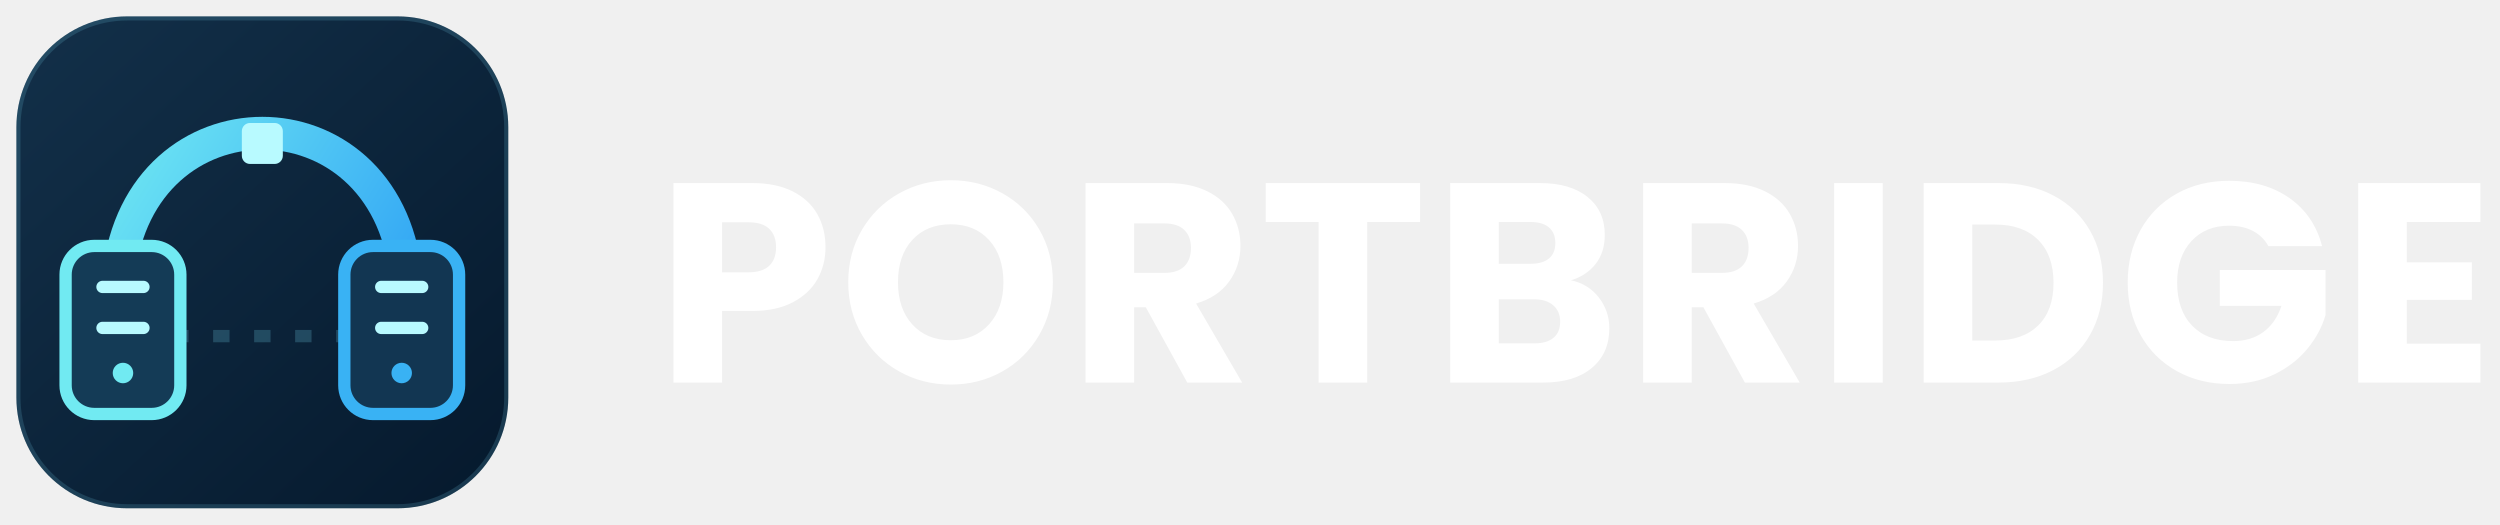
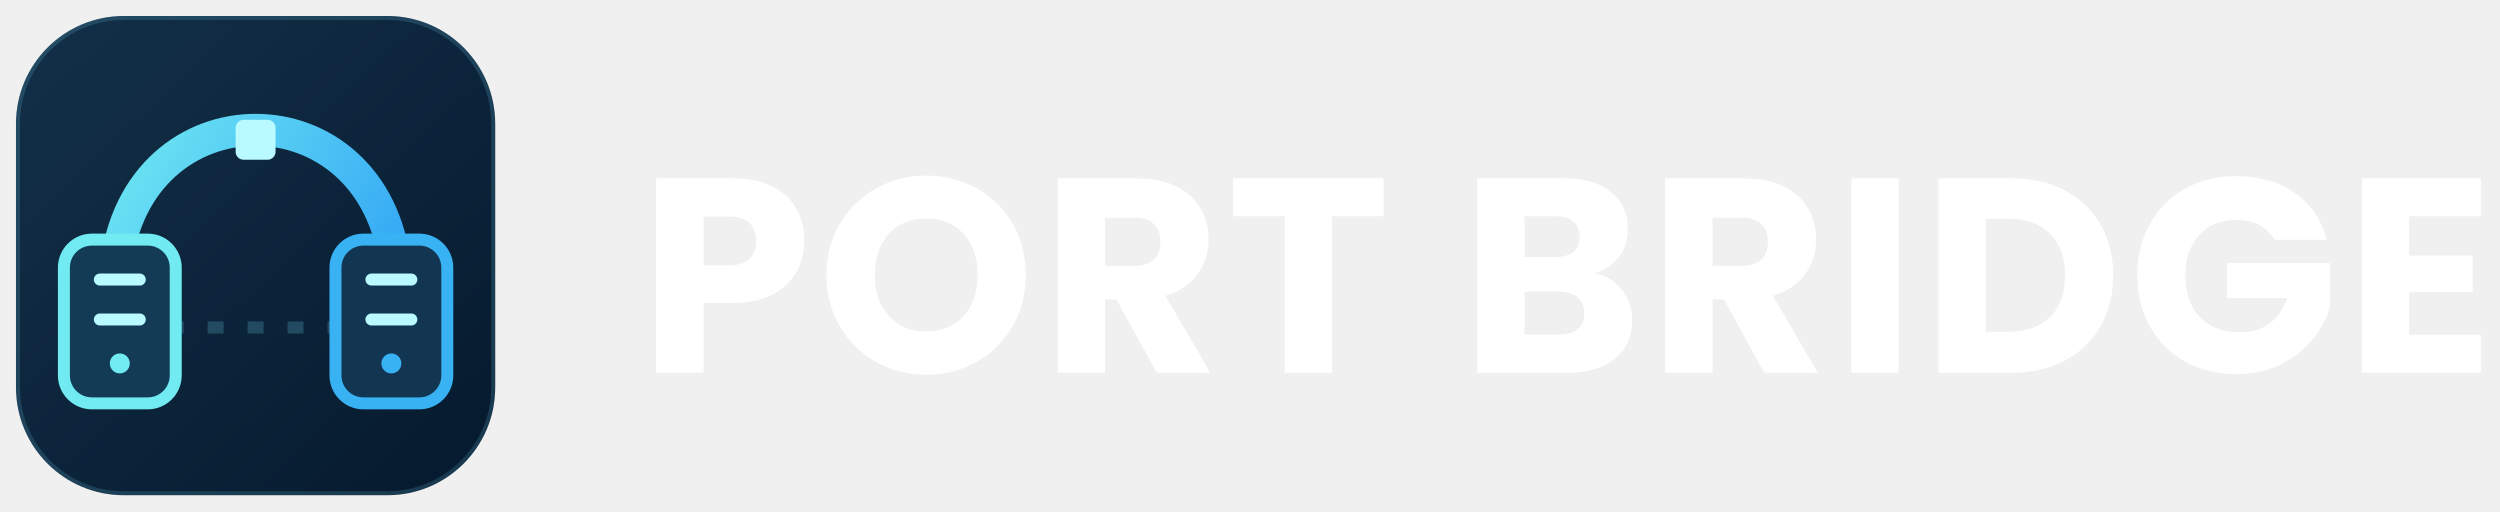
- <svg xmlns="http://www.w3.org/2000/svg" width="114.357" height="24" viewBox="0 0 114.357 24" fill="none">
+ <svg xmlns="http://www.w3.org/2000/svg" width="117.373" height="24" viewBox="0 0 117.373 24" fill="none">
  <g transform="scale(.1875)">
    <defs>
      <linearGradient id="portbridge-bg" x1="12" y1="8" x2="116" y2="120" gradientUnits="userSpaceOnUse">
        <stop stop-color="#122F48" />
        <stop offset="1" stop-color="#061A2E" />
      </linearGradient>
      <linearGradient id="portbridge-link" x1="24" y1="35" x2="105" y2="85" gradientUnits="userSpaceOnUse">
        <stop stop-color="#71EAF2" />
        <stop offset="1" stop-color="#299CF5" />
      </linearGradient>
    </defs>
    <rect x="4" y="4" width="120" height="120" rx="27" fill="url(#portbridge-bg)" />
    <rect x="4.5" y="4.5" width="119" height="119" rx="26.5" stroke="#70C8E3" stroke-opacity=".18" />
    <path d="M29 67C34 21 94 21 99 67" stroke="url(#portbridge-link)" stroke-width="8" stroke-linecap="round" />
    <path d="M42 82H86" stroke="#70C8E3" stroke-opacity=".24" stroke-width="3" stroke-dasharray="4 6" />
    <rect x="16" y="60" width="28" height="41" rx="7" fill="#143B56" stroke="#71EAF2" stroke-width="3" />
    <rect x="84" y="60" width="28" height="41" rx="7" fill="#123652" stroke="#39B2F4" stroke-width="3" />
    <path d="M25 70H35M25 80H35M93 70H103M93 80H103" stroke="#B8FAFF" stroke-width="3" stroke-linecap="round" />
    <circle cx="30" cy="91" r="2.5" fill="#71EAF2" />
    <circle cx="98" cy="91" r="2.5" fill="#39B2F4" />
    <rect x="59" y="30" width="10" height="10" rx="2" fill="#B8FAFF" />
  </g>
-   <g aria-label="PORTBRIDGE" fill="#FFFFFF" transform="translate(30 17.5) scale(0.013 -0.013)">
-     <path d="M339 252H233V0H62V702H339Q423 702 481.0 673.0Q539 644 568.0 593.0Q597 542 597 476Q597 415 569.0 364.5Q541 314 483.0 283.0Q425 252 339 252ZM423 476Q423 518 399.0 541.0Q375 564 326 564H233V388H326Q375 388 399.0 411.0Q423 434 423 476ZM677 353Q677 456 725.5 538.0Q774 620 856.5 666.0Q939 712 1038 712Q1137 712 1219.5 666.0Q1302 620 1349.5 538.0Q1397 456 1397 353Q1397 250 1349.0 167.5Q1301 85 1219.0 39.0Q1137 -7 1038 -7Q939 -7 856.5 39.0Q774 85 725.5 167.5Q677 250 677 353ZM1223 353Q1223 446 1172.5 501.5Q1122 557 1038 557Q953 557 902.5 502.0Q852 447 852 353Q852 260 902.5 204.5Q953 149 1038 149Q1122 149 1172.5 205.0Q1223 261 1223 353ZM1870 0 1724 265H1683V0H1512V702H1799Q1882 702 1940.5 673.0Q1999 644 2028.0 593.5Q2057 543 2057 481Q2057 411 2017.5 356.0Q1978 301 1901 278L2063 0ZM1683 386H1789Q1836 386 1859.5 409.0Q1883 432 1883 474Q1883 514 1859.5 537.0Q1836 560 1789 560H1683ZM2689 702V565H2503V0H2332V565H2146V702ZM3355 191Q3355 103 3293.5 51.5Q3232 0 3122 0H2795V702H3111Q3218 702 3278.5 653.0Q3339 604 3339 520Q3339 458 3306.5 417.0Q3274 376 3220 360Q3281 347 3318.0 299.5Q3355 252 3355 191ZM2966 418H3078Q3120 418 3142.5 436.5Q3165 455 3165 491Q3165 527 3142.5 546.0Q3120 565 3078 565H2966ZM3182 214Q3182 251 3157.5 272.0Q3133 293 3090 293H2966V138H3092Q3135 138 3158.5 157.5Q3182 177 3182 214ZM3832 0 3686 265H3645V0H3474V702H3761Q3844 702 3902.5 673.0Q3961 644 3990.0 593.5Q4019 543 4019 481Q4019 411 3979.5 356.0Q3940 301 3863 278L4025 0ZM3645 386H3751Q3798 386 3821.5 409.0Q3845 432 3845 474Q3845 514 3821.5 537.0Q3798 560 3751 560H3645ZM4317 702V0H4146V702ZM5092 351Q5092 248 5046.5 168.0Q5001 88 4917.5 44.0Q4834 0 4724 0H4461V702H4724Q4835 702 4918.0 658.0Q5001 614 5046.5 534.5Q5092 455 5092 351ZM4918 351Q4918 448 4864.0 502.0Q4810 556 4713 556H4632V148H4713Q4810 148 4864.0 201.0Q4918 254 4918 351ZM5674 480Q5655 515 5619.5 533.5Q5584 552 5536 552Q5453 552 5403.0 497.5Q5353 443 5353 352Q5353 255 5405.5 200.5Q5458 146 5550 146Q5613 146 5656.5 178.0Q5700 210 5720 270H5503V396H5875V237Q5856 173 5810.5 118.0Q5765 63 5695.0 29.0Q5625 -5 5537 -5Q5433 -5 5351.5 40.5Q5270 86 5224.5 167.0Q5179 248 5179 352Q5179 456 5224.5 537.5Q5270 619 5351.0 664.5Q5432 710 5536 710Q5662 710 5748.5 649.0Q5835 588 5863 480ZM6161 565V423H6390V291H6161V137H6420V0H5990V702H6420V565Z" />
+   <g aria-label="PORT BRIDGE" fill="#FFFFFF" transform="translate(30 17.5) scale(0.013 -0.013)">
+     <path d="M339 252H233V0H62V702H339Q423 702 481.0 673.0Q539 644 568.0 593.0Q597 542 597 476Q597 415 569.0 364.5Q541 314 483.0 283.0Q425 252 339 252ZM423 476Q423 518 399.0 541.0Q375 564 326 564H233V388H326Q375 388 399.0 411.0Q423 434 423 476ZM677 353Q677 456 725.5 538.0Q774 620 856.5 666.0Q939 712 1038 712Q1137 712 1219.5 666.0Q1302 620 1349.5 538.0Q1397 456 1397 353Q1397 250 1349.0 167.5Q1301 85 1219.0 39.0Q1137 -7 1038 -7Q939 -7 856.5 39.0Q774 85 725.5 167.5Q677 250 677 353ZM1223 353Q1223 446 1172.5 501.5Q1122 557 1038 557Q953 557 902.5 502.0Q852 447 852 353Q852 260 902.5 204.5Q953 149 1038 149Q1122 149 1172.5 205.0Q1223 261 1223 353ZM1870 0 1724 265H1683V0H1512V702H1799Q1882 702 1940.5 673.0Q1999 644 2028.0 593.5Q2057 543 2057 481Q2057 411 2017.5 356.0Q1978 301 1901 278L2063 0ZM1683 386H1789Q1836 386 1859.5 409.0Q1883 432 1883 474Q1883 514 1859.5 537.0Q1836 560 1789 560H1683ZM2689 702V565H2503V0H2332V565H2146V702ZM3587 191Q3587 103 3525.5 51.5Q3464 0 3354 0H3027V702H3343Q3450 702 3510.5 653.0Q3571 604 3571 520Q3571 458 3538.5 417.0Q3506 376 3452 360Q3513 347 3550.0 299.5Q3587 252 3587 191ZM3198 418H3310Q3352 418 3374.5 436.5Q3397 455 3397 491Q3397 527 3374.5 546.0Q3352 565 3310 565H3198ZM3414 214Q3414 251 3389.5 272.0Q3365 293 3322 293H3198V138H3324Q3367 138 3390.5 157.5Q3414 177 3414 214ZM4064 0 3918 265H3877V0H3706V702H3993Q4076 702 4134.5 673.0Q4193 644 4222.0 593.5Q4251 543 4251 481Q4251 411 4211.5 356.0Q4172 301 4095 278L4257 0ZM3877 386H3983Q4030 386 4053.5 409.0Q4077 432 4077 474Q4077 514 4053.5 537.0Q4030 560 3983 560H3877ZM4549 702V0H4378V702ZM5324 351Q5324 248 5278.5 168.0Q5233 88 5149.5 44.0Q5066 0 4956 0H4693V702H4956Q5067 702 5150.0 658.0Q5233 614 5278.5 534.5Q5324 455 5324 351ZM5150 351Q5150 448 5096.0 502.0Q5042 556 4945 556H4864V148H4945Q5042 148 5096.0 201.0Q5150 254 5150 351ZM5906 480Q5887 515 5851.5 533.5Q5816 552 5768 552Q5685 552 5635.0 497.5Q5585 443 5585 352Q5585 255 5637.5 200.5Q5690 146 5782 146Q5845 146 5888.5 178.0Q5932 210 5952 270H5735V396H6107V237Q6088 173 6042.5 118.0Q5997 63 5927.0 29.0Q5857 -5 5769 -5Q5665 -5 5583.5 40.5Q5502 86 5456.5 167.0Q5411 248 5411 352Q5411 456 5456.5 537.5Q5502 619 5583.0 664.5Q5664 710 5768 710Q5894 710 5980.5 649.0Q6067 588 6095 480ZM6393 565V423H6622V291H6393V137H6652V0H6222V702H6652V565Z" />
  </g>
</svg>
